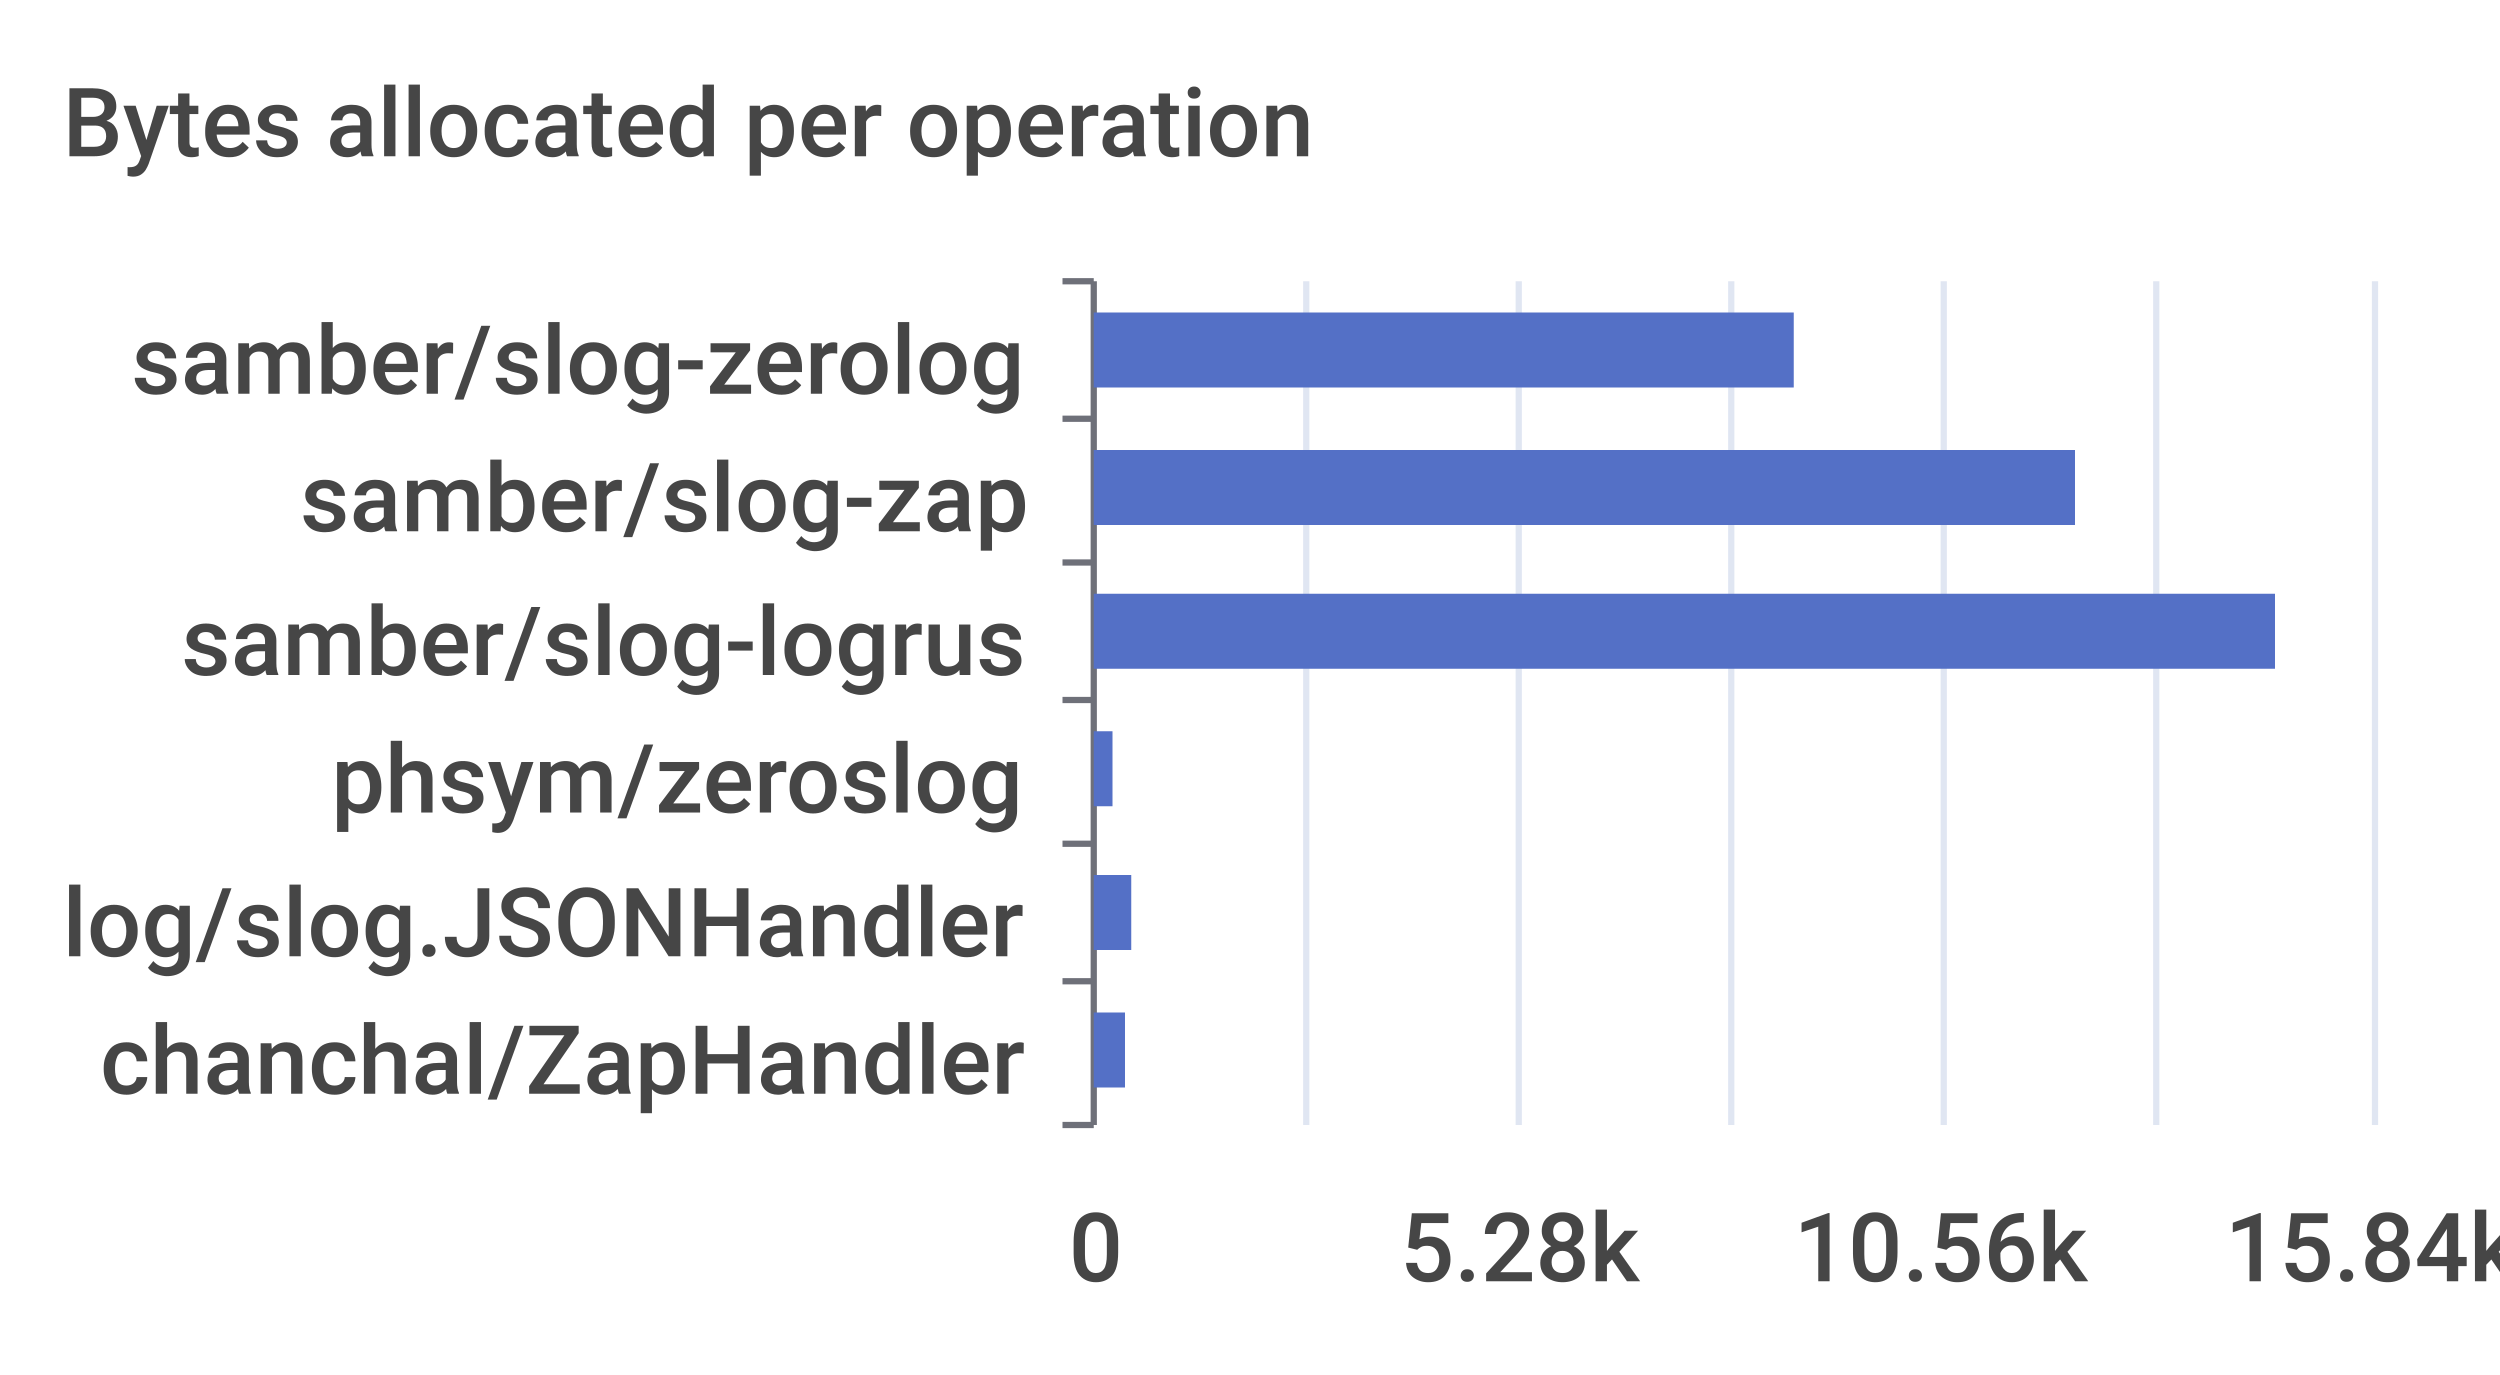
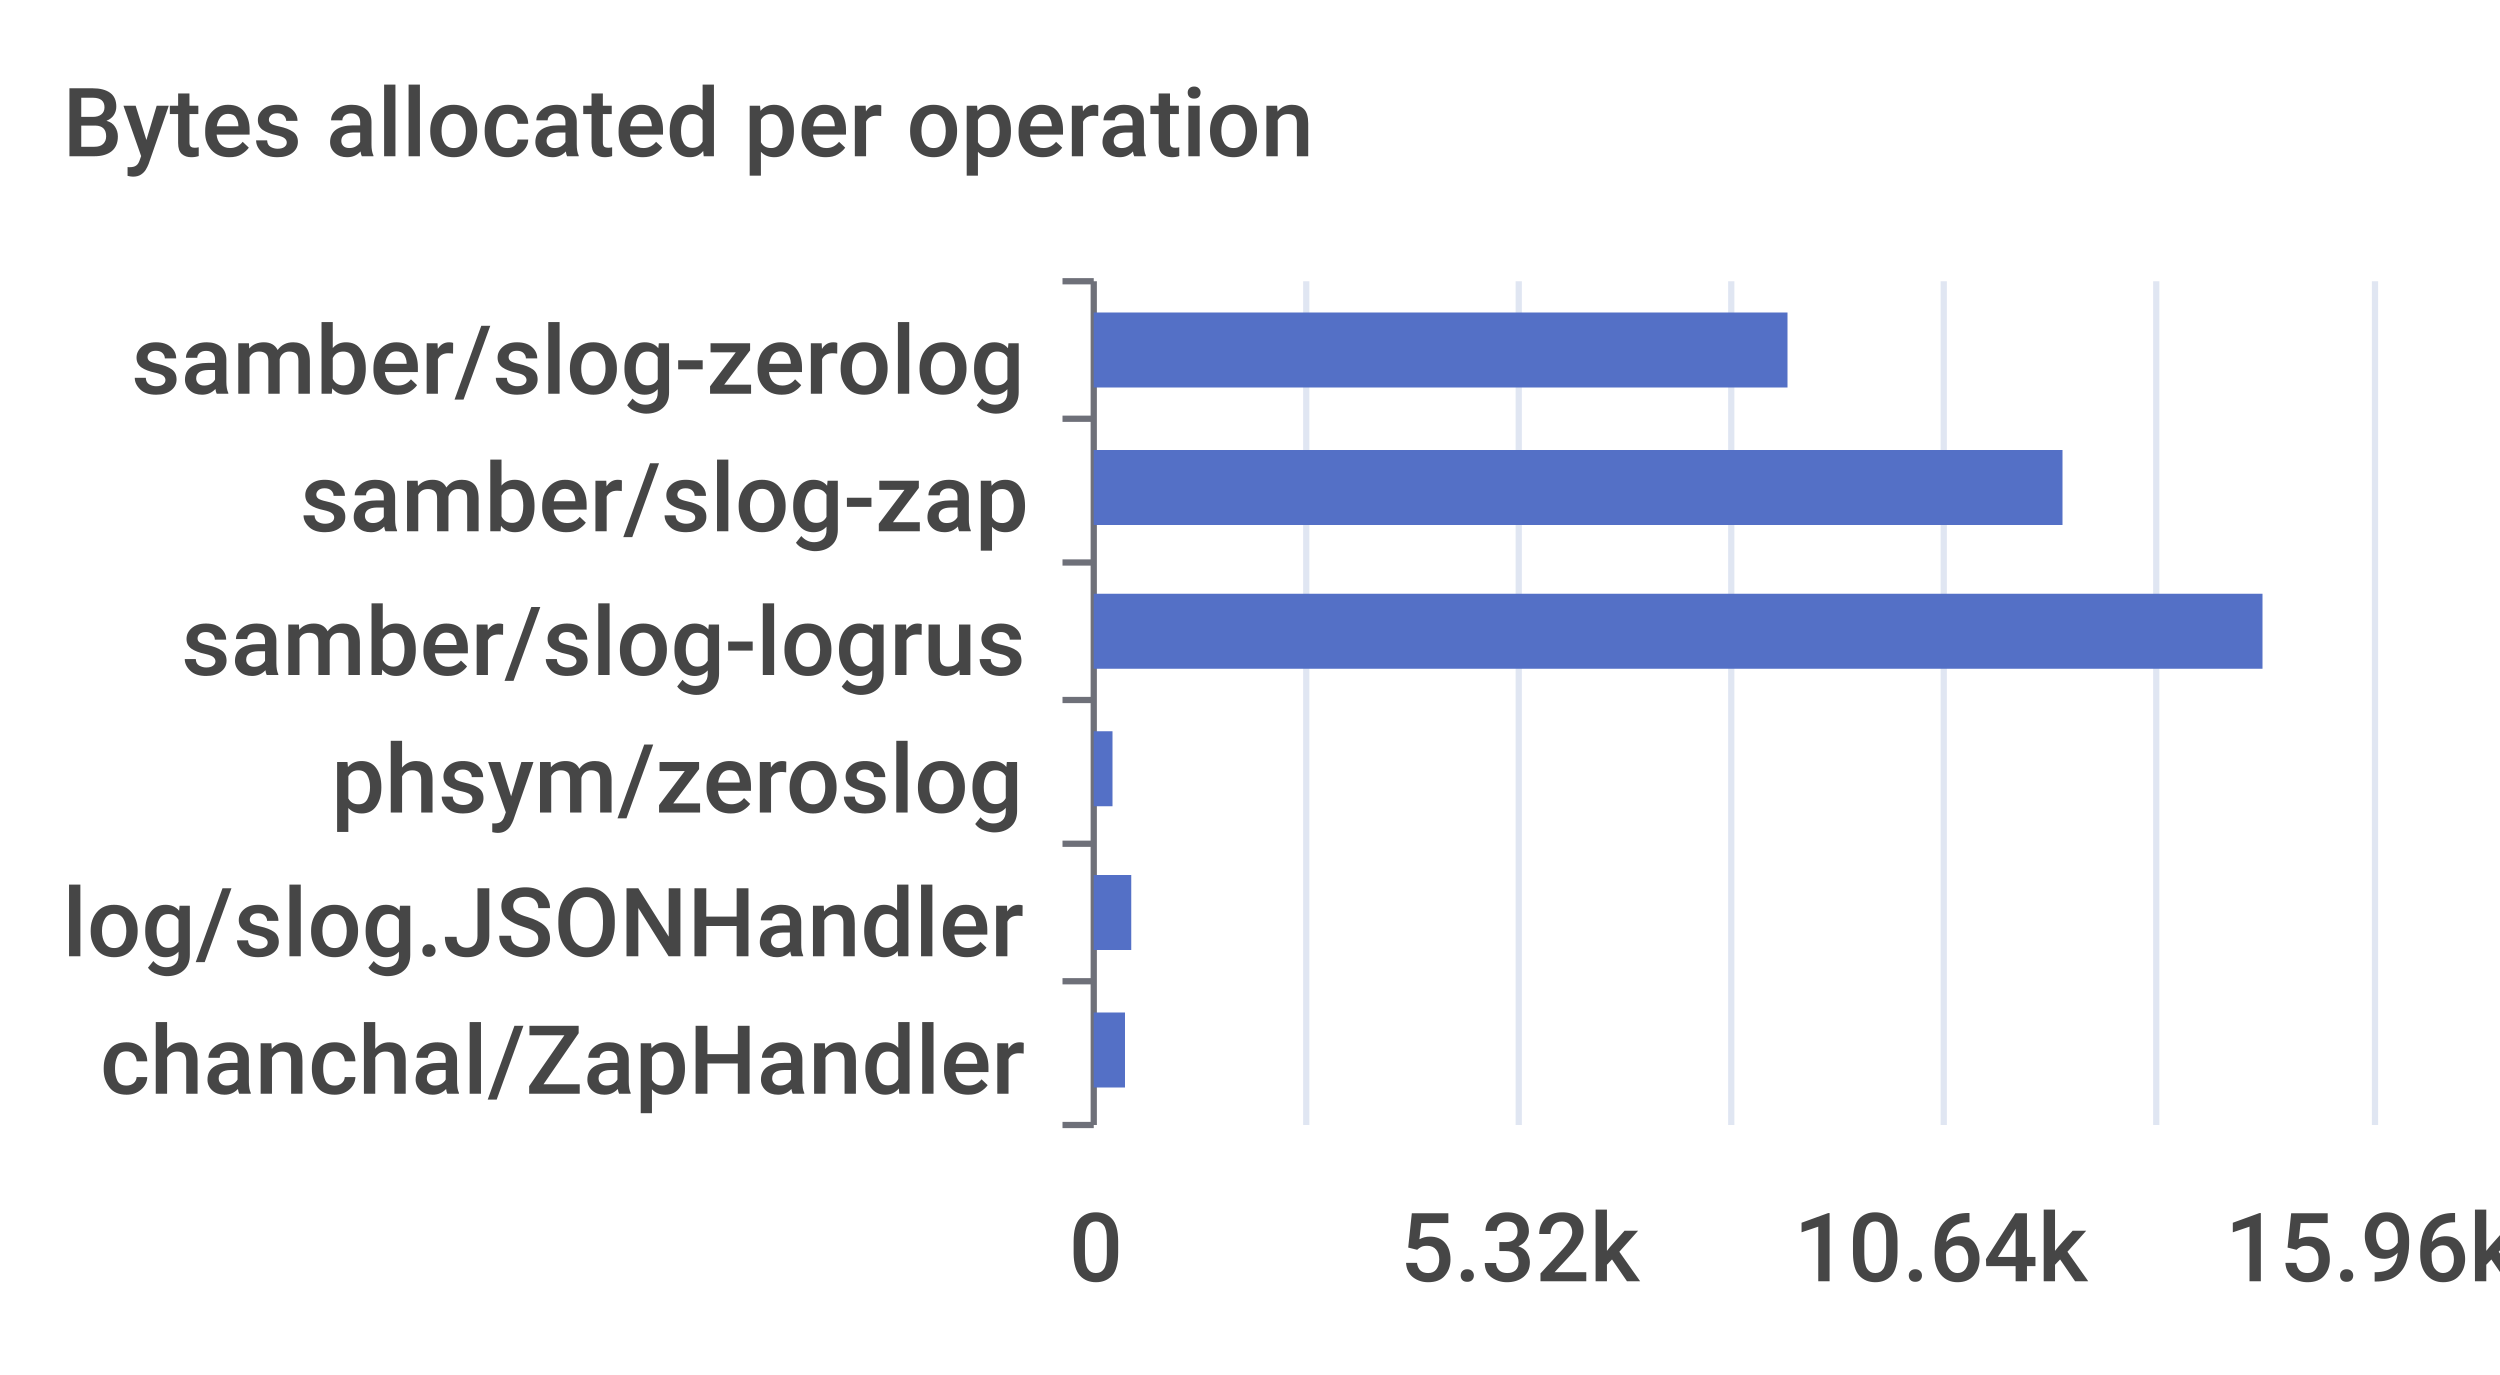
<svg xmlns="http://www.w3.org/2000/svg" width="400" height="220">\n<path d="M 0 0 L 400 0 L 400 220 L 0 220 L 0 0" style="stroke-width:0;stroke:none;fill:rgba(255,255,255,1.0)" />
  <text x="10" y="25" style="stroke-width:0;stroke:none;fill:rgba(70,70,70,1.0);font-size:15.3px;font-family:'Roboto Medium',sans-serif">Bytes allocated per operation</text>
  <path d="M 170 45 L 175 45" style="stroke-width:1;stroke:rgba(110,112,121,1.0);fill:none" />
  <path d="M 170 67 L 175 67" style="stroke-width:1;stroke:rgba(110,112,121,1.0);fill:none" />
  <path d="M 170 90 L 175 90" style="stroke-width:1;stroke:rgba(110,112,121,1.0);fill:none" />
  <path d="M 170 112 L 175 112" style="stroke-width:1;stroke:rgba(110,112,121,1.0);fill:none" />
  <path d="M 170 135 L 175 135" style="stroke-width:1;stroke:rgba(110,112,121,1.0);fill:none" />
  <path d="M 170 157 L 175 157" style="stroke-width:1;stroke:rgba(110,112,121,1.0);fill:none" />
  <path d="M 170 180 L 175 180" style="stroke-width:1;stroke:rgba(110,112,121,1.0);fill:none" />
  <path d="M 175 45 L 175 180" style="stroke-width:1;stroke:rgba(110,112,121,1.0);fill:none" />
  <text x="21" y="63" style="stroke-width:0;stroke:none;fill:rgba(70,70,70,1.0);font-size:15.3px;font-family:'Roboto Medium',sans-serif">samber/slog-zerolog</text>
  <text x="48" y="85" style="stroke-width:0;stroke:none;fill:rgba(70,70,70,1.0);font-size:15.3px;font-family:'Roboto Medium',sans-serif">samber/slog-zap</text>
  <text x="29" y="108" style="stroke-width:0;stroke:none;fill:rgba(70,70,70,1.0);font-size:15.3px;font-family:'Roboto Medium',sans-serif">samber/slog-logrus</text>
  <text x="53" y="130" style="stroke-width:0;stroke:none;fill:rgba(70,70,70,1.0);font-size:15.3px;font-family:'Roboto Medium',sans-serif">phsym/zeroslog</text>
  <text x="10" y="153" style="stroke-width:0;stroke:none;fill:rgba(70,70,70,1.0);font-size:15.3px;font-family:'Roboto Medium',sans-serif">log/slog.JSONHandler</text>
  <text x="16" y="175" style="stroke-width:0;stroke:none;fill:rgba(70,70,70,1.0);font-size:15.3px;font-family:'Roboto Medium',sans-serif">chanchal/ZapHandler</text>
  <text x="171" y="205" style="stroke-width:0;stroke:none;fill:rgba(70,70,70,1.0);font-size:15.3px;font-family:'Roboto Medium',sans-serif">0</text>
-   <text x="224" y="205" style="stroke-width:0;stroke:none;fill:rgba(70,70,70,1.0);font-size:15.3px;font-family:'Roboto Medium',sans-serif">5.28k</text>
-   <text x="287" y="205" style="stroke-width:0;stroke:none;fill:rgba(70,70,70,1.0);font-size:15.3px;font-family:'Roboto Medium',sans-serif">10.56k</text>
-   <text x="356" y="205" style="stroke-width:0;stroke:none;fill:rgba(70,70,70,1.0);font-size:15.3px;font-family:'Roboto Medium',sans-serif">15.84k</text>
+   <text x="224" y="205" style="stroke-width:0;stroke:none;fill:rgba(70,70,70,1.0);font-size:15.3px;font-family:'Roboto Medium',sans-serif">5.32k</text>
+   <text x="287" y="205" style="stroke-width:0;stroke:none;fill:rgba(70,70,70,1.0);font-size:15.3px;font-family:'Roboto Medium',sans-serif">10.64k</text>
+   <text x="356" y="205" style="stroke-width:0;stroke:none;fill:rgba(70,70,70,1.0);font-size:15.3px;font-family:'Roboto Medium',sans-serif">15.96k</text>
  <path d="M 209 45 L 209 180" style="stroke-width:1;stroke:rgba(224,230,242,1.0);fill:none" />
  <path d="M 243 45 L 243 180" style="stroke-width:1;stroke:rgba(224,230,242,1.0);fill:none" />
  <path d="M 277 45 L 277 180" style="stroke-width:1;stroke:rgba(224,230,242,1.0);fill:none" />
  <path d="M 311 45 L 311 180" style="stroke-width:1;stroke:rgba(224,230,242,1.0);fill:none" />
  <path d="M 345 45 L 345 180" style="stroke-width:1;stroke:rgba(224,230,242,1.0);fill:none" />
  <path d="M 380 45 L 380 180" style="stroke-width:1;stroke:rgba(224,230,242,1.0);fill:none" />
  <path d="M 175 162 L 180 162 L 180 174 L 175 174 L 175 162" style="stroke-width:0;stroke:none;fill:rgba(84,112,198,1.0)" />
  <path d="M 175 140 L 181 140 L 181 152 L 175 152 L 175 140" style="stroke-width:0;stroke:none;fill:rgba(84,112,198,1.0)" />
  <path d="M 175 117 L 178 117 L 178 129 L 175 129 L 175 117" style="stroke-width:0;stroke:none;fill:rgba(84,112,198,1.0)" />
-   <path d="M 175 95 L 364 95 L 364 107 L 175 107 L 175 95" style="stroke-width:0;stroke:none;fill:rgba(84,112,198,1.0)" />
-   <path d="M 175 72 L 332 72 L 332 84 L 175 84 L 175 72" style="stroke-width:0;stroke:none;fill:rgba(84,112,198,1.0)" />
-   <path d="M 175 50 L 287 50 L 287 62 L 175 62 L 175 50" style="stroke-width:0;stroke:none;fill:rgba(84,112,198,1.0)" />
+   <path d="M 175 95 L 362 95 L 362 107 L 175 107 L 175 95" style="stroke-width:0;stroke:none;fill:rgba(84,112,198,1.0)" />
+   <path d="M 175 72 L 330 72 L 330 84 L 175 84 L 175 72" style="stroke-width:0;stroke:none;fill:rgba(84,112,198,1.0)" />
+   <path d="M 175 50 L 286 50 L 286 62 L 175 62 L 175 50" style="stroke-width:0;stroke:none;fill:rgba(84,112,198,1.0)" />
</svg>
